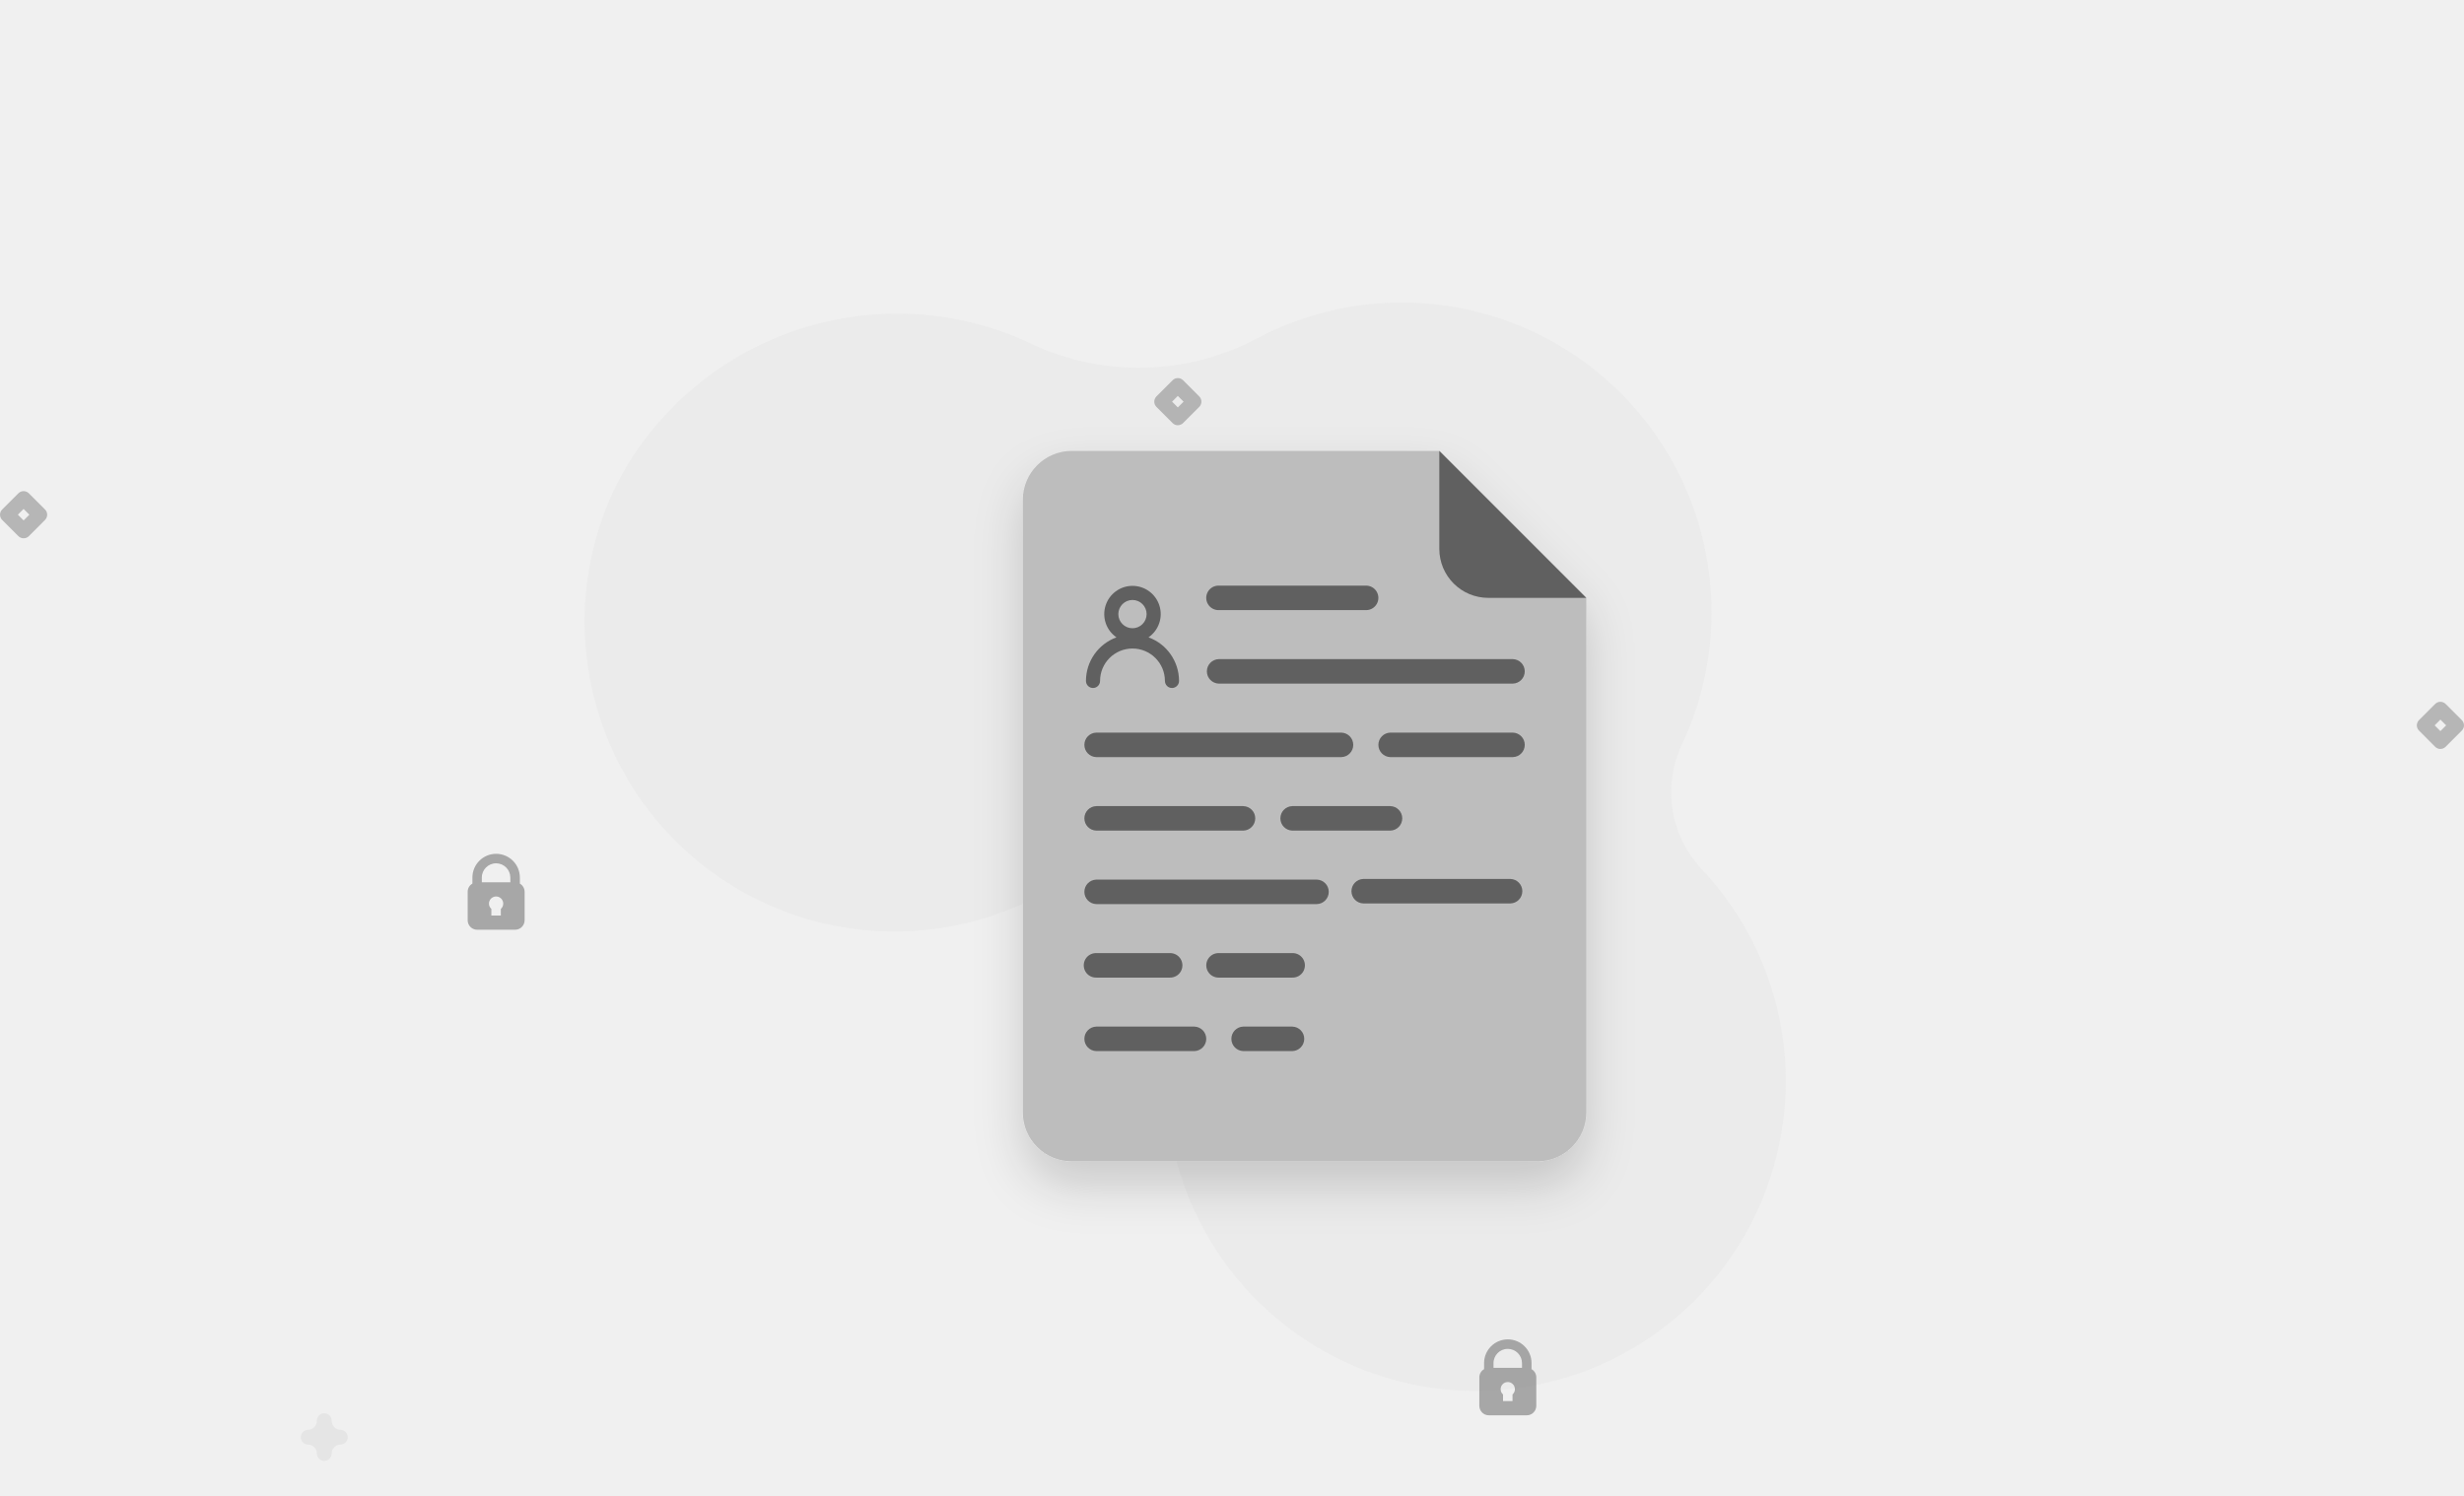
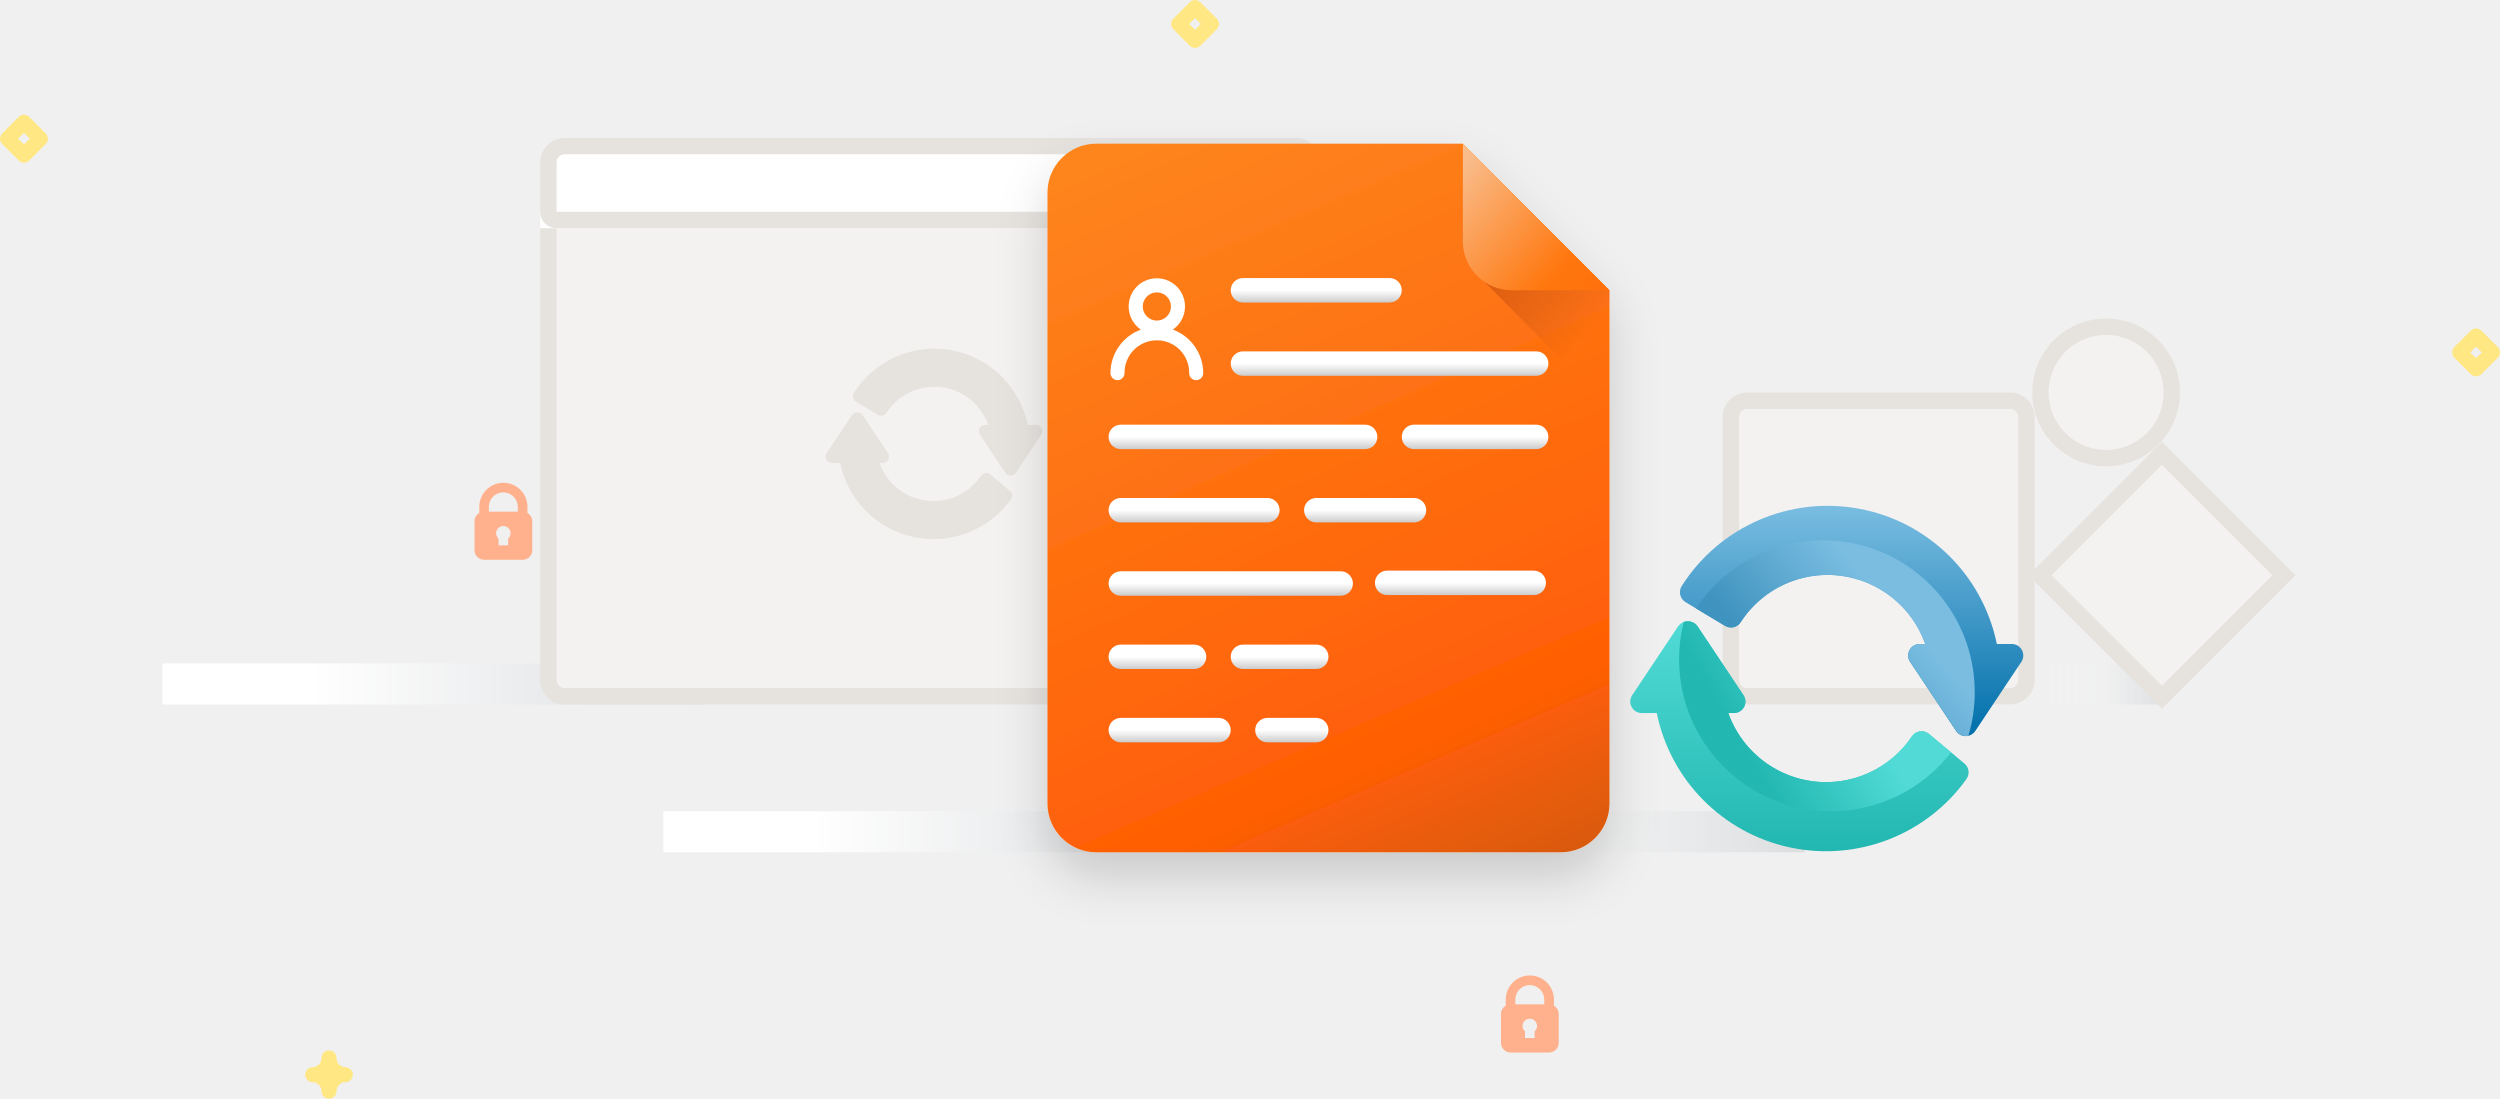
- <svg xmlns="http://www.w3.org/2000/svg" width="304.445" height="184.789" viewBox="0 0 304.445 184.789">
+ <svg xmlns="http://www.w3.org/2000/svg" xmlns:xlink="http://www.w3.org/1999/xlink" width="304.445" height="133.802" viewBox="0 0 304.445 133.802">
  <defs>
-     <filter id="Path_1950" x="117.375" y="49.715" width="87.626" height="105.79" filterUnits="userSpaceOnUse">
+     <linearGradient id="linear-gradient" x1="0.274" y1="0.5" x2="1" y2="0.5" gradientUnits="objectBoundingBox">
+       <stop offset="0" stop-color="#fff" />
+       <stop offset="1" stop-color="#dbdddf" />
+     </linearGradient>
+     <linearGradient id="linear-gradient-2" x1="0.274" y1="0.5" x2="1" y2="0.5" gradientUnits="objectBoundingBox">
+       <stop offset="0" stop-color="#fff" stop-opacity="0" />
+       <stop offset="1" stop-color="#dbdddf" />
+     </linearGradient>
+     <linearGradient id="linear-gradient-5" y1="0.036" x2="0.567" y2="1.707" gradientUnits="objectBoundingBox">
+       <stop offset="0" stop-color="#fe851f" />
+       <stop offset="0.553" stop-color="#ff5e05" />
+       <stop offset="1" stop-color="#805029" />
+     </linearGradient>
+     <filter id="Path_1950" x="118.559" y="11.496" width="86.44" height="104.294" filterUnits="userSpaceOnUse">
      <feOffset dy="3" input="SourceAlpha" />
      <feGaussianBlur stdDeviation="3" result="blur" />
      <feFlood flood-opacity="0.161" />
      <feComposite operator="in" in2="blur" />
      <feComposite in="SourceGraphic" />
    </filter>
+     <linearGradient id="linear-gradient-6" x1="0.707" y1="0.813" x2="0.352" y2="0.283" gradientUnits="objectBoundingBox">
+       <stop offset="0" stop-color="#d35911" stop-opacity="0" />
+       <stop offset="1" stop-color="#d75a10" />
+     </linearGradient>
+     <linearGradient id="linear-gradient-7" x1="-0.128" y1="0.28" x2="1.484" y2="1.743" gradientUnits="objectBoundingBox">
+       <stop offset="0" stop-color="#f9bc8a" />
+       <stop offset="0.445" stop-color="#ff770e" />
+       <stop offset="1" stop-color="#ff5c04" />
+     </linearGradient>
+     <linearGradient id="linear-gradient-8" x1="0.5" y1="0.5" x2="0.5" y2="1" gradientUnits="objectBoundingBox">
+       <stop offset="0" stop-color="#fff" />
+       <stop offset="1" stop-color="#ccc" />
+     </linearGradient>
+     <linearGradient id="linear-gradient-20" x1="0.5" y1="1" x2="0.5" gradientUnits="objectBoundingBox">
+       <stop offset="0" stop-color="#006faa" />
+       <stop offset="1" stop-color="#7abde1" />
+     </linearGradient>
+     <linearGradient id="linear-gradient-21" x1="0.5" y1="1" x2="0.943" y2="0.719" gradientUnits="objectBoundingBox">
+       <stop offset="0" stop-color="#3f93bf" />
+       <stop offset="1" stop-color="#7abde1" />
+     </linearGradient>
+     <linearGradient id="linear-gradient-22" x1="0.5" y1="1" x2="0.5" gradientUnits="objectBoundingBox">
+       <stop offset="0" stop-color="#22b7b1" />
+       <stop offset="1" stop-color="#52dbd6" />
+     </linearGradient>
+     <linearGradient id="linear-gradient-23" x1="0.04" y1="0.182" x2="0.5" y2="0" xlink:href="#linear-gradient-22" />
  </defs>
-   <g id="user-claim-update-illustration" transform="translate(-141.222 -51.495)">
-     <path id="Path_81" d="M163.973,73.972A38.194,38.194,0,0,0,141.32,50.558a13.869,13.869,0,0,1-8.946-12.789V37.4A38.273,38.273,0,0,0,63.3,15.568a31.233,31.233,0,0,1-25,12.959q-.437,0-.875.009A39,39,0,0,0,0,66.285a38.284,38.284,0,0,0,74.235,13.67,7.834,7.834,0,0,1,9.5-4.79l.149.042a7.814,7.814,0,0,1,5.691,8.146,38.282,38.282,0,1,0,74.393-9.387Z" transform="translate(246.616 51.495) rotate(26)" fill="#dbdbdb" opacity="0.24" />
-     <path id="Path_95" d="M424.493,166.965a.914.914,0,0,1-.914-.914,1.1,1.1,0,0,0-1.1-1.1.915.915,0,0,1,0-1.829,1.1,1.1,0,0,0,1.1-1.1.915.915,0,1,1,1.829,0,1.1,1.1,0,0,0,1.1,1.1.915.915,0,0,1,0,1.829,1.1,1.1,0,0,0-1.1,1.1.914.914,0,0,1-.914.914Z" transform="translate(-243.207 65.047)" fill="#e5e5e5" />
-     <path id="Path_96" d="M68.794,419.851a.915.915,0,0,1-.645-.267l-2-2a.914.914,0,0,1,0-1.291l2-2a.914.914,0,0,1,1.291,0l2,2a.914.914,0,0,1,0,1.291l-2,2.008A.915.915,0,0,1,68.794,419.851Zm-.711-2.917.711.711.711-.711-.711-.708Z" transform="translate(75.344 -301.841)" fill="rgba(157,157,157,0.7)" />
-     <path id="Path_98" d="M141.064,46.254a.914.914,0,0,1-.645-.267l-2-2.005a.914.914,0,0,1,0-1.291l2-2a.914.914,0,0,1,1.291,0l2,2a.914.914,0,0,1,0,1.291l-2,2a.909.909,0,0,1-.645.267Zm-.711-2.917.711.711.711-.711-.711-.711Z" transform="translate(301.688 97.79)" fill="rgba(157,157,157,0.7)" />
-     <path id="Path_98-2" data-name="Path_98" d="M141.064,46.254a.914.914,0,0,1-.645-.267l-2-2.005a.914.914,0,0,1,0-1.291l2-2a.914.914,0,0,1,1.291,0l2,2a.914.914,0,0,1,0,1.291l-2,2a.909.909,0,0,1-.645.267Zm-.711-2.917.711.711.711-.711-.711-.711Z" transform="translate(145.688 57.79)" fill="rgba(157,157,157,0.7)" />
-     <path id="padlock" d="M70.9,3.681V2.932a2.932,2.932,0,1,0-5.864,0v.749a1.169,1.169,0,0,0-.586,1.01V8.209a1.174,1.174,0,0,0,1.173,1.173h4.691a1.174,1.174,0,0,0,1.173-1.173V4.691a1.169,1.169,0,0,0-.586-1.01ZM67.963,1.173a1.761,1.761,0,0,1,1.759,1.759v.586H66.2V2.932a1.761,1.761,0,0,1,1.759-1.759Zm.586,5.635v.815H67.377V6.808a.88.88,0,1,1,1.173,0Z" transform="translate(259.555 217)" fill="#6b6b6b" opacity="0.55" />
-     <path id="padlock-2" data-name="padlock" d="M70.9,3.681V2.932a2.932,2.932,0,1,0-5.864,0v.749a1.169,1.169,0,0,0-.586,1.01V8.209a1.174,1.174,0,0,0,1.173,1.173h4.691a1.174,1.174,0,0,0,1.173-1.173V4.691a1.169,1.169,0,0,0-.586-1.01ZM67.963,1.173a1.761,1.761,0,0,1,1.759,1.759v.586H66.2V2.932a1.761,1.761,0,0,1,1.759-1.759Zm.586,5.635v.815H67.377V6.808a.88.88,0,1,1,1.173,0Z" transform="translate(134.555 157)" fill="#6b6b6b" opacity="0.55" />
-     <g id="history" transform="translate(227.597 83.21)">
-       <g transform="matrix(1, 0, 0, 1, -86.37, -31.72)" filter="url(#Path_1950)">
-         <path id="Path_1950-2" data-name="Path 1950" d="M103.572,111.79H46.054A6.054,6.054,0,0,1,40,105.735V30.054A6.054,6.054,0,0,1,46.054,24H91.463l18.163,18.163v63.572A6.054,6.054,0,0,1,103.572,111.79Z" transform="translate(86.37 31.72)" fill="#bdbdbd" />
+   <g id="user-claim-update-illustration" transform="translate(-141.222 -98.21)">
+     <path id="Path_95" d="M424.493,166.965a.914.914,0,0,1-.914-.914,1.1,1.1,0,0,0-1.1-1.1.915.915,0,0,1,0-1.829,1.1,1.1,0,0,0,1.1-1.1.915.915,0,1,1,1.829,0,1.1,1.1,0,0,0,1.1,1.1.915.915,0,0,1,0,1.829,1.1,1.1,0,0,0-1.1,1.1.914.914,0,0,1-.914.914Z" transform="translate(-243.207 65.047)" fill="#ffe783" />
+     <path id="Path_96" d="M68.794,419.851a.915.915,0,0,1-.645-.267l-2-2a.914.914,0,0,1,0-1.291l2-2a.914.914,0,0,1,1.291,0l2,2a.914.914,0,0,1,0,1.291l-2,2.008A.915.915,0,0,1,68.794,419.851Zm-.711-2.917.711.711.711-.711-.711-.708Z" transform="translate(75.344 -301.841)" fill="#ffe783" />
+     <path id="Path_98" d="M141.064,46.254a.914.914,0,0,1-.645-.267l-2-2.005a.914.914,0,0,1,0-1.291l2-2a.914.914,0,0,1,1.291,0l2,2a.914.914,0,0,1,0,1.291l-2,2a.909.909,0,0,1-.645.267Zm-.711-2.917.711.711.711-.711-.711-.711Z" transform="translate(301.688 97.79)" fill="#ffe783" />
+     <path id="Path_98-2" data-name="Path_98" d="M141.064,46.254a.914.914,0,0,1-.645-.267l-2-2.005a.914.914,0,0,1,0-1.291l2-2a.914.914,0,0,1,1.291,0l2,2a.914.914,0,0,1,0,1.291l-2,2a.909.909,0,0,1-.645.267Zm-.711-2.917.711.711.711-.711-.711-.711Z" transform="translate(145.688 57.79)" fill="#ffe783" />
+     <path id="padlock" d="M70.9,3.681V2.932a2.932,2.932,0,1,0-5.864,0v.749a1.169,1.169,0,0,0-.586,1.01V8.209a1.174,1.174,0,0,0,1.173,1.173h4.691a1.174,1.174,0,0,0,1.173-1.173V4.691a1.169,1.169,0,0,0-.586-1.01ZM67.963,1.173a1.761,1.761,0,0,1,1.759,1.759v.586H66.2V2.932a1.761,1.761,0,0,1,1.759-1.759Zm.586,5.635v.815H67.377V6.808a.88.88,0,1,1,1.173,0Z" transform="translate(259.555 217)" fill="#ffb18d" />
+     <path id="padlock-2" data-name="padlock" d="M70.9,3.681V2.932a2.932,2.932,0,1,0-5.864,0v.749a1.169,1.169,0,0,0-.586,1.01V8.209a1.174,1.174,0,0,0,1.173,1.173h4.691a1.174,1.174,0,0,0,1.173-1.173V4.691a1.169,1.169,0,0,0-.586-1.01ZM67.963,1.173a1.761,1.761,0,0,1,1.759,1.759v.586H66.2V2.932a1.761,1.761,0,0,1,1.759-1.759Zm.586,5.635v.815H67.377V6.808a.88.88,0,1,1,1.173,0Z" transform="translate(134.555 157)" fill="#ffb18d" />
+     <rect id="Rectangle_446" data-name="Rectangle 446" width="66" height="5" transform="translate(222 197)" fill="url(#linear-gradient)" />
+     <rect id="Rectangle_447" data-name="Rectangle 447" width="66" height="5" transform="translate(295 197)" fill="url(#linear-gradient-2)" />
+     <rect id="Rectangle_454" data-name="Rectangle 454" width="20" height="5" transform="translate(385 179)" fill="url(#linear-gradient-2)" />
+     <g id="Group_1135" data-name="Group 1135" transform="translate(-56 -7)">
+       <rect id="Rectangle_448" data-name="Rectangle 448" width="66" height="5" transform="translate(217 186)" fill="url(#linear-gradient)" />
+       <g id="Path_2110" data-name="Path 2110" transform="translate(263 122)" fill="#f4f2f1">
+         <path d="M 92 68 L 3 68 C 1.897 68 1 67.103 1 66 L 1 3 C 1 1.897 1.897 1 3 1 L 92 1 C 93.103 1 94 1.897 94 3 L 94 66 C 94 67.103 93.103 68 92 68 Z" stroke="none" />
+         <path d="M 3 2 C 2.449 2 2 2.449 2 3 L 2 66 C 2 66.551 2.449 67 3 67 L 92 67 C 92.551 67 93 66.551 93 66 L 93 3 C 93 2.449 92.551 2 92 2 L 3 2 M 3 0 L 92 0 C 93.657 0 95 1.343 95 3 L 95 66 C 95 67.657 93.657 69 92 69 L 3 69 C 1.343 69 0 67.657 0 66 L 0 3 C 0 1.343 1.343 0 3 0 Z" stroke="none" fill="#e6e3df" />
      </g>
-       <g id="Group_1063" data-name="Group 1063" transform="translate(47.568 24)">
-         <path id="Path_1951" data-name="Path 1951" d="M330.163,42.163H318.054A6.054,6.054,0,0,1,312,36.109V24Z" transform="translate(-268.105 -24)" fill="#606060" />
-         <path id="Path_1952" data-name="Path 1952" d="M197.84,163.027H161.514a1.514,1.514,0,0,1,0-3.027H197.84a1.514,1.514,0,0,1,0,3.027Z" transform="translate(-144.864 -134.269)" fill="#606060" />
-         <path id="Path_1953" data-name="Path 1953" d="M111.786,211.027H81.514a1.514,1.514,0,0,1,0-3.027h30.272a1.514,1.514,0,0,1,0,3.027Z" transform="translate(-80 -173.187)" fill="#606060" />
-         <path id="Path_1954" data-name="Path 1954" d="M221.623,259.027H209.514a1.514,1.514,0,0,1,0-3.027h12.109a1.514,1.514,0,0,1,0,3.027Z" transform="translate(-183.782 -212.105)" fill="#606060" />
-         <path id="Path_1955" data-name="Path 1955" d="M108.759,307.027H81.514a1.514,1.514,0,0,1,0-3.027h27.245a1.514,1.514,0,0,1,0,3.027Z" transform="translate(-80 -251.024)" fill="#606060" />
-         <path id="Path_1957" data-name="Path 1957" d="M288.65,211.027H273.514a1.514,1.514,0,0,1,0-3.027H288.65a1.514,1.514,0,0,1,0,3.027Z" transform="translate(-235.673 -173.187)" fill="#606060" />
-         <path id="Path_1958" data-name="Path 1958" d="M99.677,259.027H81.514a1.514,1.514,0,0,1,0-3.027H99.677a1.514,1.514,0,0,1,0,3.027Z" transform="translate(-80 -212.105)" fill="#606060" />
-         <path id="Path_2026" data-name="Path 2026" d="M99.677,259.027H81.514a1.514,1.514,0,0,1,0-3.027H99.677a1.514,1.514,0,0,1,0,3.027Z" transform="translate(-47 -203.105)" fill="#606060" />
-         <path id="Path_1959" data-name="Path 1959" d="M183.568,403.027h-6.054a1.514,1.514,0,0,1,0-3.027h6.054a1.514,1.514,0,0,1,0,3.027Z" transform="translate(-157.837 -328.86)" fill="#606060" />
-         <path id="Path_1960" data-name="Path 1960" d="M93.623,403.027H81.514a1.514,1.514,0,0,1,0-3.027H93.623a1.514,1.514,0,0,1,0,3.027Z" transform="translate(-80 -328.86)" fill="#606060" />
-         <path id="Path_1961" data-name="Path 1961" d="M90.6,355.027H81.514a1.514,1.514,0,1,1,0-3.027H90.6a1.514,1.514,0,1,1,0,3.027Z" transform="translate(-80 -289.942)" fill="#606060" />
-         <path id="Path_1962" data-name="Path 1962" d="M99.677,115.027H81.514a1.514,1.514,0,1,1,0-3.027H99.677a1.514,1.514,0,1,1,0,3.027Z" transform="translate(-64.865 -95.35)" fill="#606060" />
-         <path id="Path_1963" data-name="Path 1963" d="M170.6,355.027h-9.082a1.514,1.514,0,1,1,0-3.027H170.6a1.514,1.514,0,1,1,0,3.027Z" transform="translate(-144.864 -289.942)" fill="#606060" />
+       <g id="Rectangle_376" data-name="Rectangle 376" transform="translate(263 122)" fill="#fff" stroke="#e6e3df" stroke-width="2">
+         <path d="M3,0H92a3,3,0,0,1,3,3v8a0,0,0,0,1,0,0H0a0,0,0,0,1,0,0V3A3,3,0,0,1,3,0Z" stroke="none" />
+         <path d="M3,1H92a2,2,0,0,1,2,2V9a1,1,0,0,1-1,1H2A1,1,0,0,1,1,9V3A2,2,0,0,1,3,1Z" fill="none" />
      </g>
-       <path id="claim_outline" data-name="claim outline" d="M13.255,14.273a4.007,4.007,0,1,0-8.014,0,.871.871,0,0,1-1.742,0A5.742,5.742,0,0,1,7.267,8.884a3.489,3.489,0,1,1,3.962,0A5.738,5.738,0,0,1,15,14.273a.871.871,0,0,1-1.742,0ZM7.5,6.012A1.747,1.747,0,1,0,9.249,4.267,1.749,1.749,0,0,0,7.5,6.012Z" transform="translate(44.304 38.156)" fill="#606060" />
+       <circle id="Ellipse_110" data-name="Ellipse 110" cx="1.5" cy="1.5" r="1.5" transform="translate(350 126)" fill="#eaecee" />
+       <circle id="Ellipse_111" data-name="Ellipse 111" cx="1.5" cy="1.5" r="1.5" transform="translate(346 126)" fill="#eaecee" />
+       <circle id="Ellipse_112" data-name="Ellipse 112" cx="1.5" cy="1.5" r="1.5" transform="translate(342 126)" fill="#eaecee" />
+       <g id="Rectangle_452" data-name="Rectangle 452" transform="translate(407 153)" fill="#f4f2f1" stroke="#e6e3df" stroke-width="2">
+         <rect width="38" height="38" rx="3" stroke="none" />
+         <rect x="1" y="1" width="36" height="36" rx="2" fill="none" />
+       </g>
+       <g id="Rectangle_453" data-name="Rectangle 453" transform="translate(444.237 175.264) rotate(-45)" fill="#f4f2f1" stroke="#e6e3df" stroke-width="2">
+         <rect width="23" height="23" rx="1" stroke="none" />
+         <rect x="1" y="1" width="21" height="21" fill="none" />
+       </g>
+       <g id="Ellipse_191" data-name="Ellipse 191" transform="translate(444.7 144)" fill="#f4f2f1" stroke="#e6e3df" stroke-width="2">
+         <circle cx="9" cy="9" r="9" stroke="none" />
+         <circle cx="9" cy="9" r="8" fill="none" />
+       </g>
+       <g id="Refresh_1_" transform="translate(297.754 116.669)">
+         <g id="Group_1147" data-name="Group 1147" transform="translate(3.332 30.998)">
+           <g id="Group_1146" data-name="Group 1146">
+             <path id="Path_2172" data-name="Path 2172" d="M87.582,40.689a.773.773,0,0,0-.682-.409H85.894a11.605,11.605,0,0,0-21.171-3.893.773.773,0,0,0,.255,1.078l2.658,1.595a.773.773,0,0,0,1.047-.242A6.96,6.96,0,0,1,81.088,40.28h-.376a.773.773,0,0,0-.644,1.2l3.094,4.641a.773.773,0,0,0,1.287,0l3.094-4.641A.774.774,0,0,0,87.582,40.689Z" transform="translate(-64.602 -30.998)" fill="#e6e3df" />
+           </g>
+         </g>
+         <g id="Group_1149" data-name="Group 1149" transform="translate(0.001 38.755)">
+           <g id="Group_1148" data-name="Group 1148" transform="translate(0)">
+             <path id="Path_2173" data-name="Path 2173" d="M22.451,190.972l-2.389-1.991a.774.774,0,0,0-1.137.162,6.96,6.96,0,0,1-12.34-1.562h.376a.774.774,0,0,0,.644-1.2l-3.094-4.641a.8.8,0,0,0-1.287,0L.131,186.379a.774.774,0,0,0,.644,1.2H1.78a11.605,11.605,0,0,0,20.8,4.436.774.774,0,0,0-.133-1.045Z" transform="translate(-0.001 -181.415)" fill="#e6e3df" />
+           </g>
+         </g>
+       </g>
+     </g>
+     <g id="history" transform="translate(228.781 91.706)">
+       <g transform="matrix(1, 0, 0, 1, -87.56, 6.5)" filter="url(#Path_1950)">
+         <path id="Path_1950-2" data-name="Path 1950" d="M102.489,110.294H45.951A5.951,5.951,0,0,1,40,104.343V29.951A5.951,5.951,0,0,1,45.951,24H90.586L108.44,41.854v62.489A5.951,5.951,0,0,1,102.489,110.294Z" transform="translate(87.56 -6.5)" fill="url(#linear-gradient-5)" />
+       </g>
+       <g id="Group_1063" data-name="Group 1063" transform="translate(47.439 24)">
+         <path id="Path_2148" data-name="Path 2148" d="M336.312,2.762a6.064,6.064,0,0,0-2.812-1.63l.967,13.67,16.921,17.154V17.566a7.667,7.667,0,0,1-1.785-1.243Z" transform="translate(-290.385 0.295)" fill="url(#linear-gradient-6)" />
+         <path id="Path_1951" data-name="Path 1951" d="M329.854,41.854h-11.9A5.951,5.951,0,0,1,312,35.9V24Z" transform="translate(-268.853 -24)" fill="url(#linear-gradient-7)" />
+         <path id="Path_1952" data-name="Path 1952" d="M197.2,162.976H161.488a1.488,1.488,0,1,1,0-2.976H197.2a1.488,1.488,0,1,1,0,2.976Z" transform="translate(-145.122 -134.707)" fill="url(#linear-gradient-8)" />
+         <path id="Path_1953" data-name="Path 1953" d="M111.244,210.976H81.488a1.488,1.488,0,0,1,0-2.976h29.757a1.488,1.488,0,0,1,0,2.976Z" transform="translate(-80 -173.78)" fill="url(#linear-gradient-8)" />
+         <path id="Path_1954" data-name="Path 1954" d="M221.39,258.976h-11.9a1.488,1.488,0,0,1,0-2.976h11.9a1.488,1.488,0,0,1,0,2.976Z" transform="translate(-184.195 -212.853)" fill="url(#linear-gradient-8)" />
+         <path id="Path_1955" data-name="Path 1955" d="M108.269,306.976H81.488a1.488,1.488,0,0,1,0-2.976h26.781a1.488,1.488,0,0,1,0,2.976Z" transform="translate(-80 -251.926)" fill="url(#linear-gradient-8)" />
+         <path id="Path_1957" data-name="Path 1957" d="M288.366,210.976H273.488a1.488,1.488,0,0,1,0-2.976h14.878a1.488,1.488,0,0,1,0,2.976Z" transform="translate(-236.292 -173.78)" fill="url(#linear-gradient-8)" />
+         <path id="Path_1958" data-name="Path 1958" d="M99.342,258.976H81.488a1.488,1.488,0,0,1,0-2.976H99.342a1.488,1.488,0,0,1,0,2.976Z" transform="translate(-80 -212.853)" fill="url(#linear-gradient-8)" />
+         <path id="Path_2026" data-name="Path 2026" d="M99.342,258.976H81.488a1.488,1.488,0,0,1,0-2.976H99.342a1.488,1.488,0,0,1,0,2.976Z" transform="translate(-47.562 -204.006)" fill="url(#linear-gradient-8)" />
+         <path id="Path_1959" data-name="Path 1959" d="M183.439,402.976h-5.951a1.488,1.488,0,0,1,0-2.976h5.951a1.488,1.488,0,0,1,0,2.976Z" transform="translate(-158.146 -330.072)" fill="url(#linear-gradient-8)" />
+         <path id="Path_1960" data-name="Path 1960" d="M93.39,402.976h-11.9a1.488,1.488,0,0,1,0-2.976h11.9a1.488,1.488,0,0,1,0,2.976Z" transform="translate(-80 -330.072)" fill="url(#linear-gradient-8)" />
+         <path id="Path_1961" data-name="Path 1961" d="M90.415,354.976H81.488a1.488,1.488,0,1,1,0-2.976h8.927a1.488,1.488,0,1,1,0,2.976Z" transform="translate(-80 -290.999)" fill="url(#linear-gradient-8)" />
+         <path id="Path_1962" data-name="Path 1962" d="M99.342,114.976H81.488a1.488,1.488,0,1,1,0-2.976H99.342a1.488,1.488,0,1,1,0,2.976Z" transform="translate(-65.123 -95.634)" fill="url(#linear-gradient-8)" />
+         <path id="Path_1963" data-name="Path 1963" d="M170.415,354.976h-8.927a1.488,1.488,0,1,1,0-2.976h8.927a1.488,1.488,0,1,1,0,2.976Z" transform="translate(-145.122 -290.999)" fill="url(#linear-gradient-8)" />
+       </g>
+       <path id="claim_outline" data-name="claim outline" d="M13.089,14.072a3.939,3.939,0,1,0-7.877,0,.856.856,0,0,1-1.712,0,5.644,5.644,0,0,1,3.7-5.3,3.429,3.429,0,1,1,3.894,0,5.64,5.64,0,0,1,3.7,5.3.856.856,0,0,1-1.712,0ZM7.433,5.953A1.717,1.717,0,1,0,9.152,4.238,1.72,1.72,0,0,0,7.433,5.953Z" transform="translate(44.171 37.872)" fill="#fff" />
+       <g id="Refresh_1_2" data-name="Refresh_1_" transform="translate(110.973 37.104)">
+         <g id="Group_1147-2" data-name="Group 1147" transform="translate(6.04 30.998)">
+           <g id="Group_1146-2" data-name="Group 1146">
+             <path id="Path_2172-2" data-name="Path 2172" d="M106.257,48.565a1.4,1.4,0,0,0-1.237-.741H103.2a21.036,21.036,0,0,0-38.376-7.056,1.4,1.4,0,0,0,.461,1.954L70.1,45.612a1.4,1.4,0,0,0,1.9-.438,12.616,12.616,0,0,1,22.488,2.65H93.8A1.4,1.4,0,0,0,92.637,50l5.609,8.413a1.4,1.4,0,0,0,2.333,0L106.187,50A1.4,1.4,0,0,0,106.257,48.565Z" transform="translate(-64.602 -30.998)" fill="url(#linear-gradient-20)" />
+           </g>
+           <path id="Intersection_10" data-name="Intersection 10" d="M-10107.056-8893.39l-5.61-8.412a1.4,1.4,0,0,1-.068-1.44,1.4,1.4,0,0,1,1.234-.74h.683a12.668,12.668,0,0,0-11.9-8.412,12.587,12.587,0,0,0-10.588,5.762,1.4,1.4,0,0,1-1.9.438l-3.528-2.119a18.486,18.486,0,0,1,15.44-8.3,18.5,18.5,0,0,1,18.5,18.5,18.49,18.49,0,0,1-.774,5.313,1.421,1.421,0,0,1-.323.038A1.4,1.4,0,0,1-10107.056-8893.39Z" transform="translate(10140.701 8920.809)" fill="url(#linear-gradient-21)" />
+         </g>
+         <g id="Group_1149-2" data-name="Group 1149" transform="translate(0.001 45.058)">
+           <g id="Group_1148-2" data-name="Group 1148" transform="translate(0)">
+             <path id="Path_2173-2" data-name="Path 2173" d="M40.7,198.74l-4.33-3.608a1.4,1.4,0,0,0-2.061.293,12.616,12.616,0,0,1-22.367-2.832h.682a1.4,1.4,0,0,0,1.167-2.18L8.178,182a1.455,1.455,0,0,0-2.333,0L.236,190.413a1.4,1.4,0,0,0,1.167,2.18H3.227a21.036,21.036,0,0,0,37.71,8.042,1.4,1.4,0,0,0-.241-1.9Z" transform="translate(-0.001 -181.415)" fill="url(#linear-gradient-22)" />
+             <path id="Intersection_9" data-name="Intersection 9" d="M-10129.811-8917.368a18.54,18.54,0,0,1,.564-4.55,1.45,1.45,0,0,1,1.667.5l5.608,8.412a1.4,1.4,0,0,1,.071,1.439,1.4,1.4,0,0,1-1.236.74h-.684a12.672,12.672,0,0,0,11.9,8.415,12.627,12.627,0,0,0,10.47-5.581,1.4,1.4,0,0,1,2.061-.295l2.7,2.251a18.471,18.471,0,0,1-14.621,7.163A18.5,18.5,0,0,1-10129.811-8917.368Z" transform="translate(10135.755 8922)" fill="url(#linear-gradient-23)" />
+           </g>
+         </g>
+       </g>
    </g>
  </g>
</svg>
